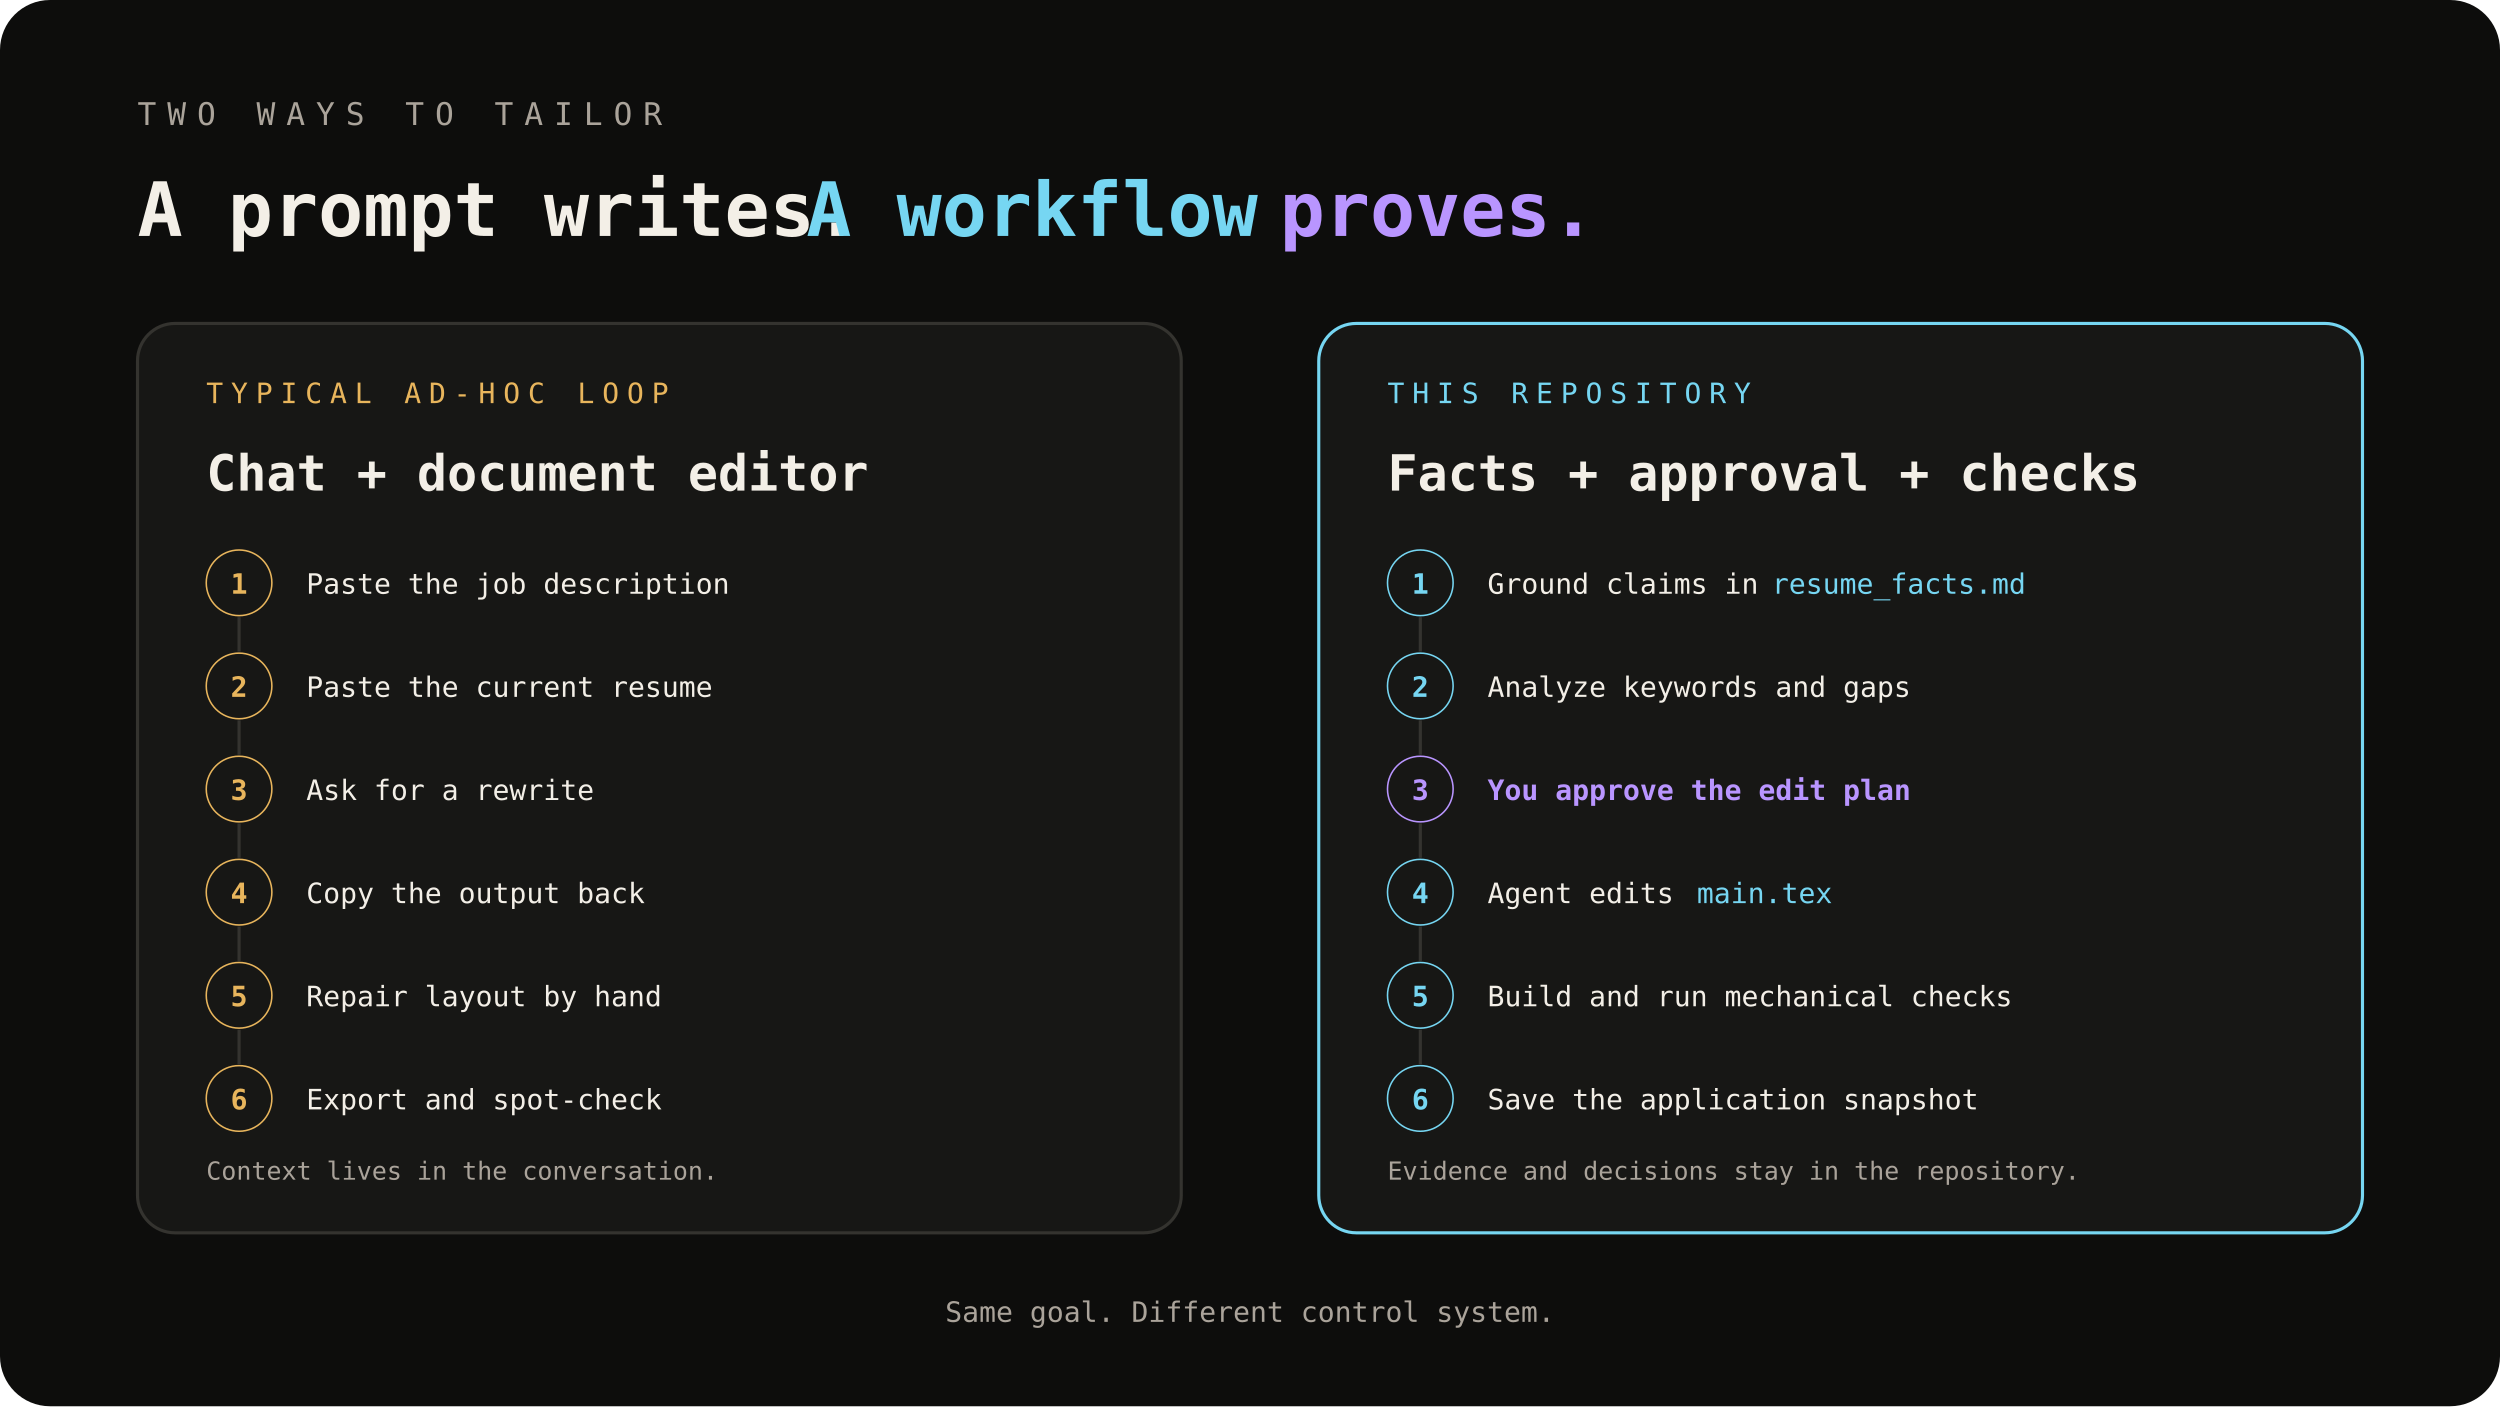
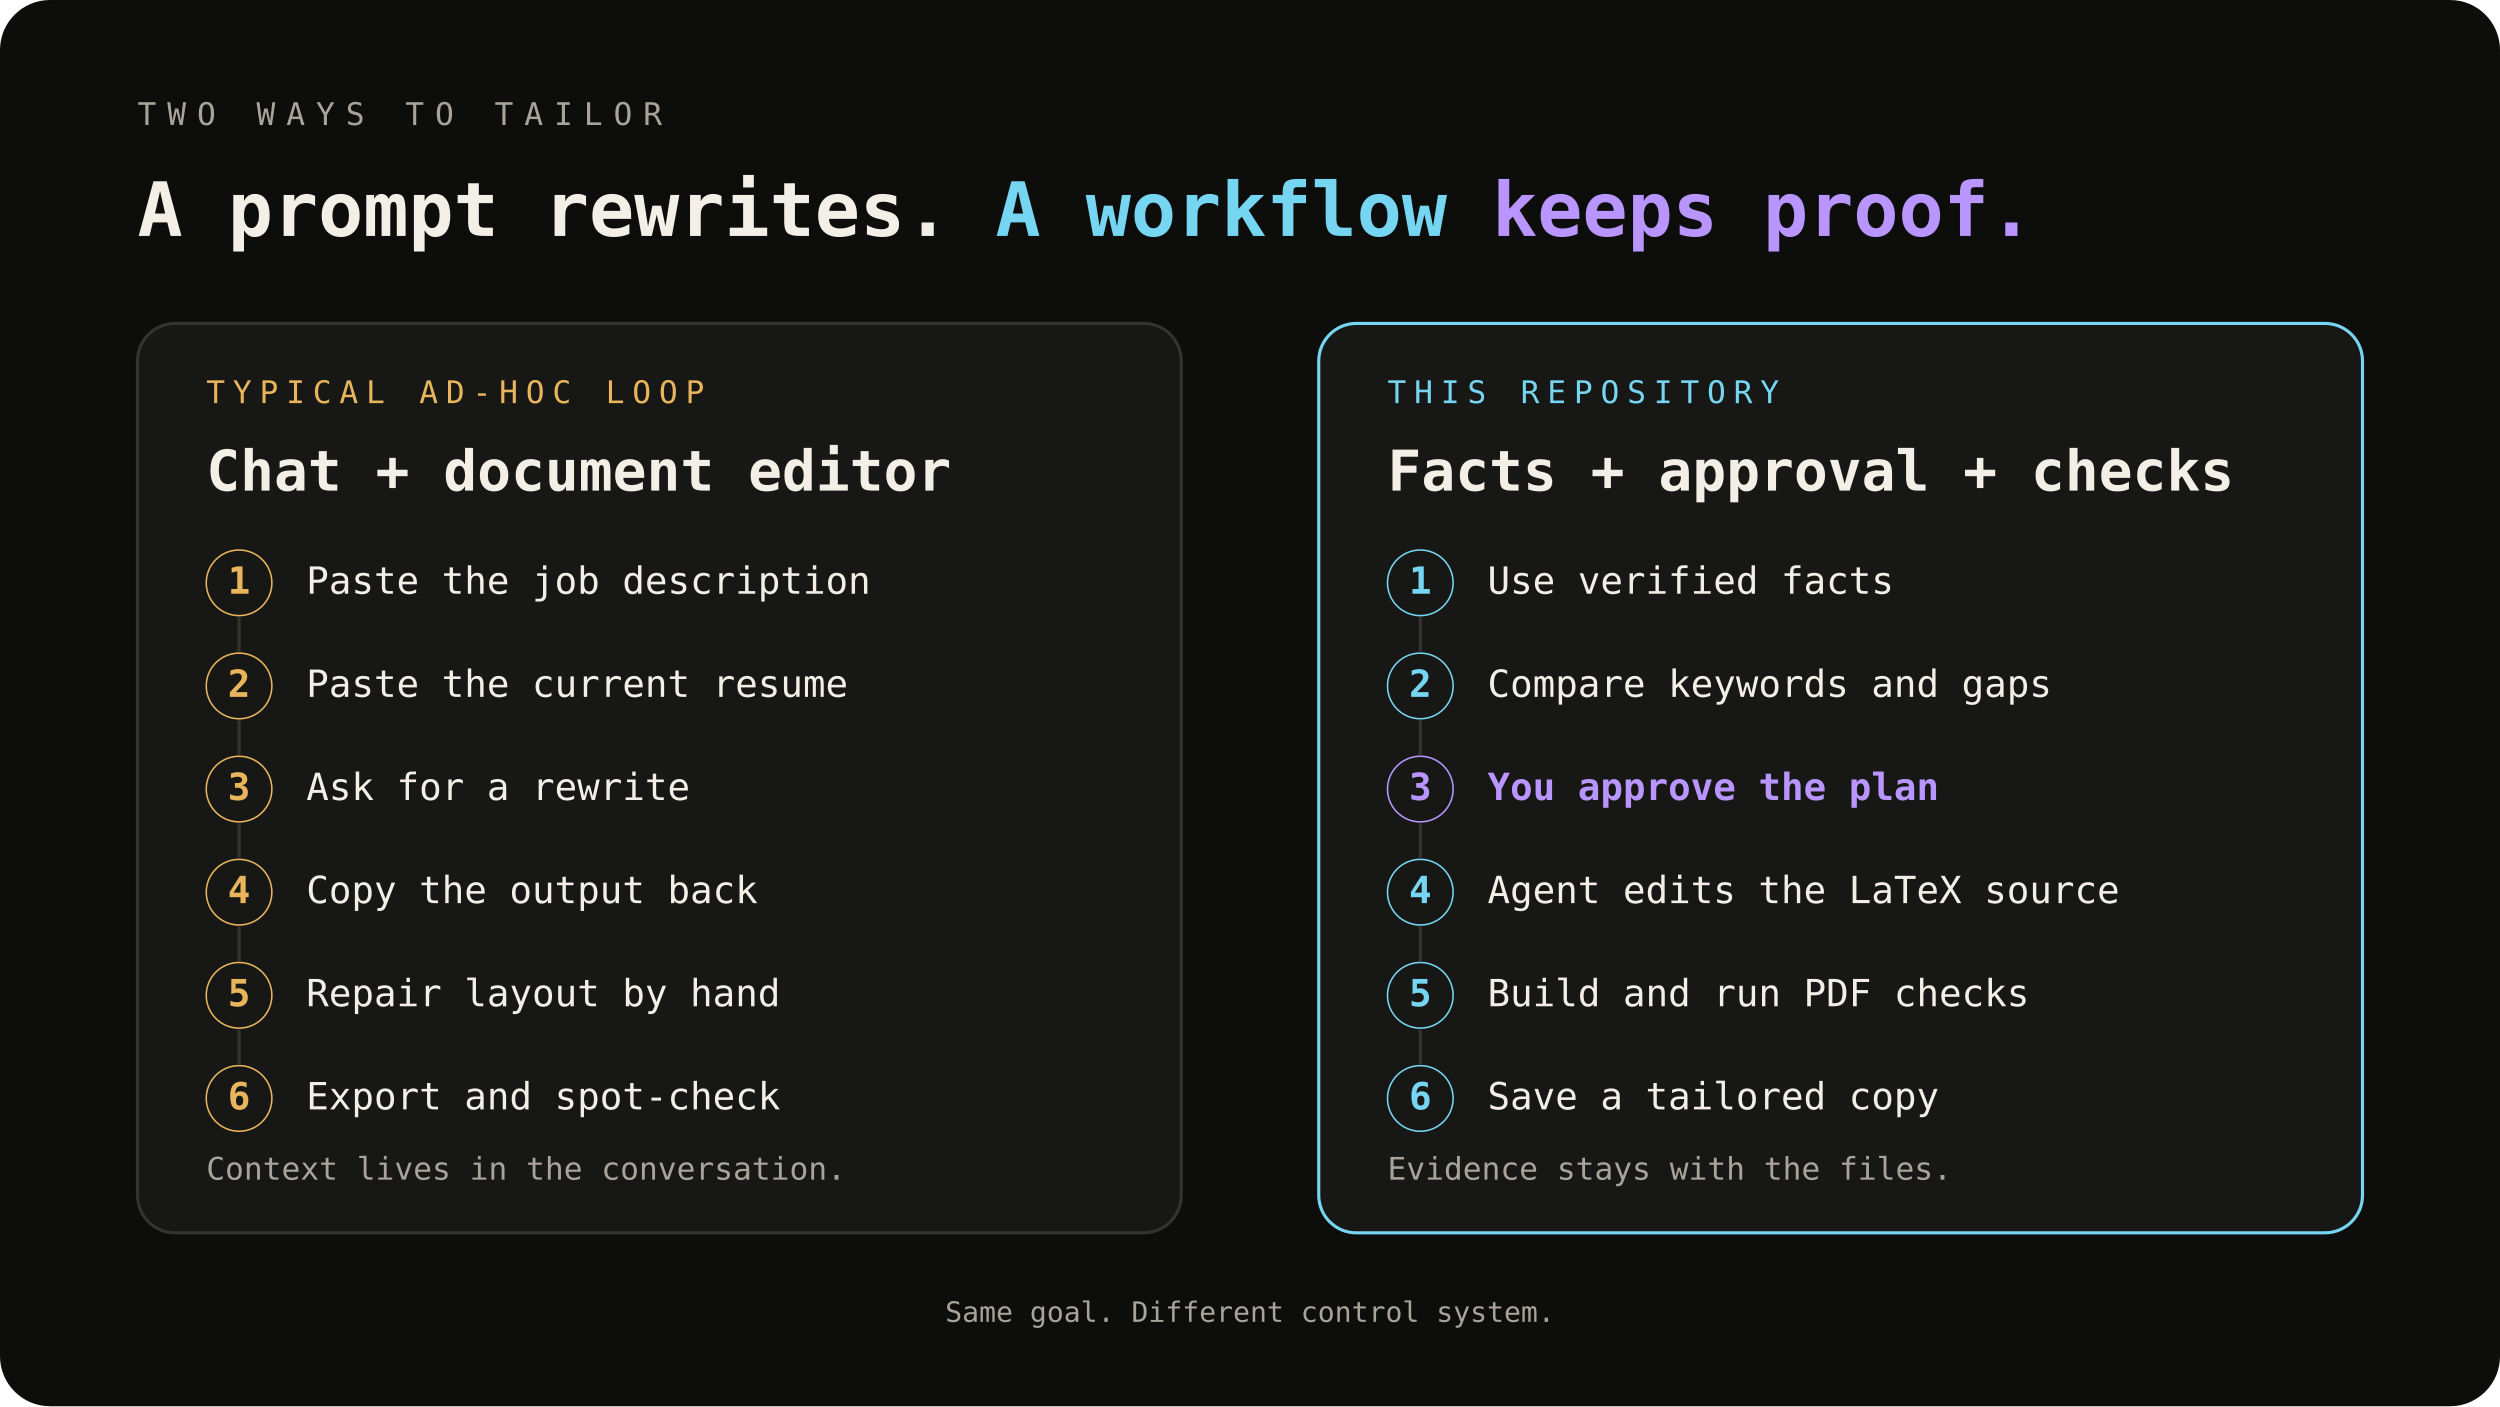
<svg xmlns="http://www.w3.org/2000/svg" width="1600" height="900" viewBox="0 0 1600 900" role="img" aria-labelledby="title desc">
  <rect width="1600" height="900" rx="32" fill="#0d0d0c" />
  <g font-family="ui-monospace, SFMono-Regular, Menlo, Consolas, monospace">
    <text x="88" y="80" fill="#aaa39a" font-size="20" letter-spacing="7">TWO WAYS TO TAILOR</text>
-     <text x="88" y="151" fill="#f3efe7" font-size="48" font-weight="700">A prompt writes.</text>
-     <text x="516" y="151" fill="#76d6f2" font-size="48" font-weight="700">A workflow</text>
-     <text x="819" y="151" fill="#b995ff" font-size="48" font-weight="700">proves.</text>
+     <text x="88" y="151" fill="#f3efe7" font-size="48" font-weight="700">A prompt rewrites. <tspan fill="#76d6f2">A workflow</tspan>
+       <tspan fill="#b995ff">keeps proof.</tspan>
+     </text>
    <rect x="88" y="207" width="668" height="582" rx="24" fill="#171715" stroke="#34332f" stroke-width="2" />
    <rect x="844" y="207" width="668" height="582" rx="24" fill="#171715" stroke="#76d6f2" stroke-width="2" />
-     <text x="132" y="258" fill="#e8b55c" font-size="18" letter-spacing="5">TYPICAL AD-HOC LOOP</text>
-     <text x="888" y="258" fill="#76d6f2" font-size="18" letter-spacing="5">THIS REPOSITORY</text>
-     <text x="132" y="314" fill="#f3efe7" font-size="32" font-weight="700">Chat + document editor</text>
-     <text x="888" y="314" fill="#f3efe7" font-size="32" font-weight="700">Facts + approval + checks</text>
-     <g font-size="18">
+     <text x="132" y="258" fill="#e8b55c" font-size="20" letter-spacing="5">TYPICAL AD-HOC LOOP</text>
+     <text x="888" y="258" fill="#76d6f2" font-size="20" letter-spacing="5">THIS REPOSITORY</text>
+     <text x="132" y="314" fill="#f3efe7" font-size="36" font-weight="700">Chat + document editor</text>
+     <text x="888" y="314" fill="#f3efe7" font-size="36" font-weight="700">Facts + approval + checks</text>
+     <g font-size="24">
      <g>
        <circle cx="153" cy="373" r="21" fill="#171715" stroke="#e8b55c" />
        <text x="153" y="380" fill="#e8b55c" text-anchor="middle" font-weight="700">1</text>
        <text x="196" y="380" fill="#f3efe7">Paste the job description</text>
        <circle cx="153" cy="439" r="21" fill="#171715" stroke="#e8b55c" />
        <text x="153" y="446" fill="#e8b55c" text-anchor="middle" font-weight="700">2</text>
        <text x="196" y="446" fill="#f3efe7">Paste the current resume</text>
        <circle cx="153" cy="505" r="21" fill="#171715" stroke="#e8b55c" />
        <text x="153" y="512" fill="#e8b55c" text-anchor="middle" font-weight="700">3</text>
        <text x="196" y="512" fill="#f3efe7">Ask for a rewrite</text>
        <circle cx="153" cy="571" r="21" fill="#171715" stroke="#e8b55c" />
        <text x="153" y="578" fill="#e8b55c" text-anchor="middle" font-weight="700">4</text>
        <text x="196" y="578" fill="#f3efe7">Copy the output back</text>
        <circle cx="153" cy="637" r="21" fill="#171715" stroke="#e8b55c" />
        <text x="153" y="644" fill="#e8b55c" text-anchor="middle" font-weight="700">5</text>
        <text x="196" y="644" fill="#f3efe7">Repair layout by hand</text>
        <circle cx="153" cy="703" r="21" fill="#171715" stroke="#e8b55c" />
        <text x="153" y="710" fill="#e8b55c" text-anchor="middle" font-weight="700">6</text>
        <text x="196" y="710" fill="#f3efe7">Export and spot-check</text>
        <path d="M153 395V417 M153 461V483 M153 527V549 M153 593V615 M153 659V681" stroke="#34332f" stroke-width="2" />
      </g>
      <g>
        <circle cx="909" cy="373" r="21" fill="#171715" stroke="#76d6f2" />
        <text x="909" y="380" fill="#76d6f2" text-anchor="middle" font-weight="700">1</text>
-         <text x="952" y="380" fill="#f3efe7">Ground claims in</text>
-         <text x="1134" y="380" fill="#76d6f2">resume_facts.md</text>
+         <text x="952" y="380" fill="#f3efe7">Use verified facts</text>
        <circle cx="909" cy="439" r="21" fill="#171715" stroke="#76d6f2" />
        <text x="909" y="446" fill="#76d6f2" text-anchor="middle" font-weight="700">2</text>
-         <text x="952" y="446" fill="#f3efe7">Analyze keywords and gaps</text>
+         <text x="952" y="446" fill="#f3efe7">Compare keywords and gaps</text>
        <circle cx="909" cy="505" r="21" fill="#171715" stroke="#b995ff" />
        <text x="909" y="512" fill="#b995ff" text-anchor="middle" font-weight="700">3</text>
-         <text x="952" y="512" fill="#b995ff" font-weight="700">You approve the edit plan</text>
+         <text x="952" y="512" fill="#b995ff" font-weight="700">You approve the plan</text>
        <circle cx="909" cy="571" r="21" fill="#171715" stroke="#76d6f2" />
        <text x="909" y="578" fill="#76d6f2" text-anchor="middle" font-weight="700">4</text>
-         <text x="952" y="578" fill="#f3efe7">Agent edits</text>
-         <text x="1086" y="578" fill="#76d6f2">main.tex</text>
+         <text x="952" y="578" fill="#f3efe7">Agent edits the LaTeX source</text>
        <circle cx="909" cy="637" r="21" fill="#171715" stroke="#76d6f2" />
        <text x="909" y="644" fill="#76d6f2" text-anchor="middle" font-weight="700">5</text>
-         <text x="952" y="644" fill="#f3efe7">Build and run mechanical checks</text>
+         <text x="952" y="644" fill="#f3efe7">Build and run PDF checks</text>
        <circle cx="909" cy="703" r="21" fill="#171715" stroke="#76d6f2" />
        <text x="909" y="710" fill="#76d6f2" text-anchor="middle" font-weight="700">6</text>
-         <text x="952" y="710" fill="#f3efe7">Save the application snapshot</text>
+         <text x="952" y="710" fill="#f3efe7">Save a tailored copy</text>
        <path d="M909 395V417 M909 461V483" stroke="#34332f" stroke-width="2" />
        <path d="M909 527V549" stroke="#34332f" stroke-width="2" />
        <path d="M909 593V615 M909 659V681" stroke="#34332f" stroke-width="2" />
      </g>
    </g>
-     <text x="132" y="755" fill="#aaa39a" font-size="16">Context lives in the conversation.</text>
-     <text x="888" y="755" fill="#aaa39a" font-size="16">Evidence and decisions stay in the repository.</text>
+     <text x="132" y="755" fill="#aaa39a" font-size="20">Context lives in the conversation.</text>
+     <text x="888" y="755" fill="#aaa39a" font-size="20">Evidence stays with the files.</text>
    <text x="800" y="846" fill="#aaa39a" font-size="18" text-anchor="middle">Same goal. Different control system.</text>
  </g>
</svg>
